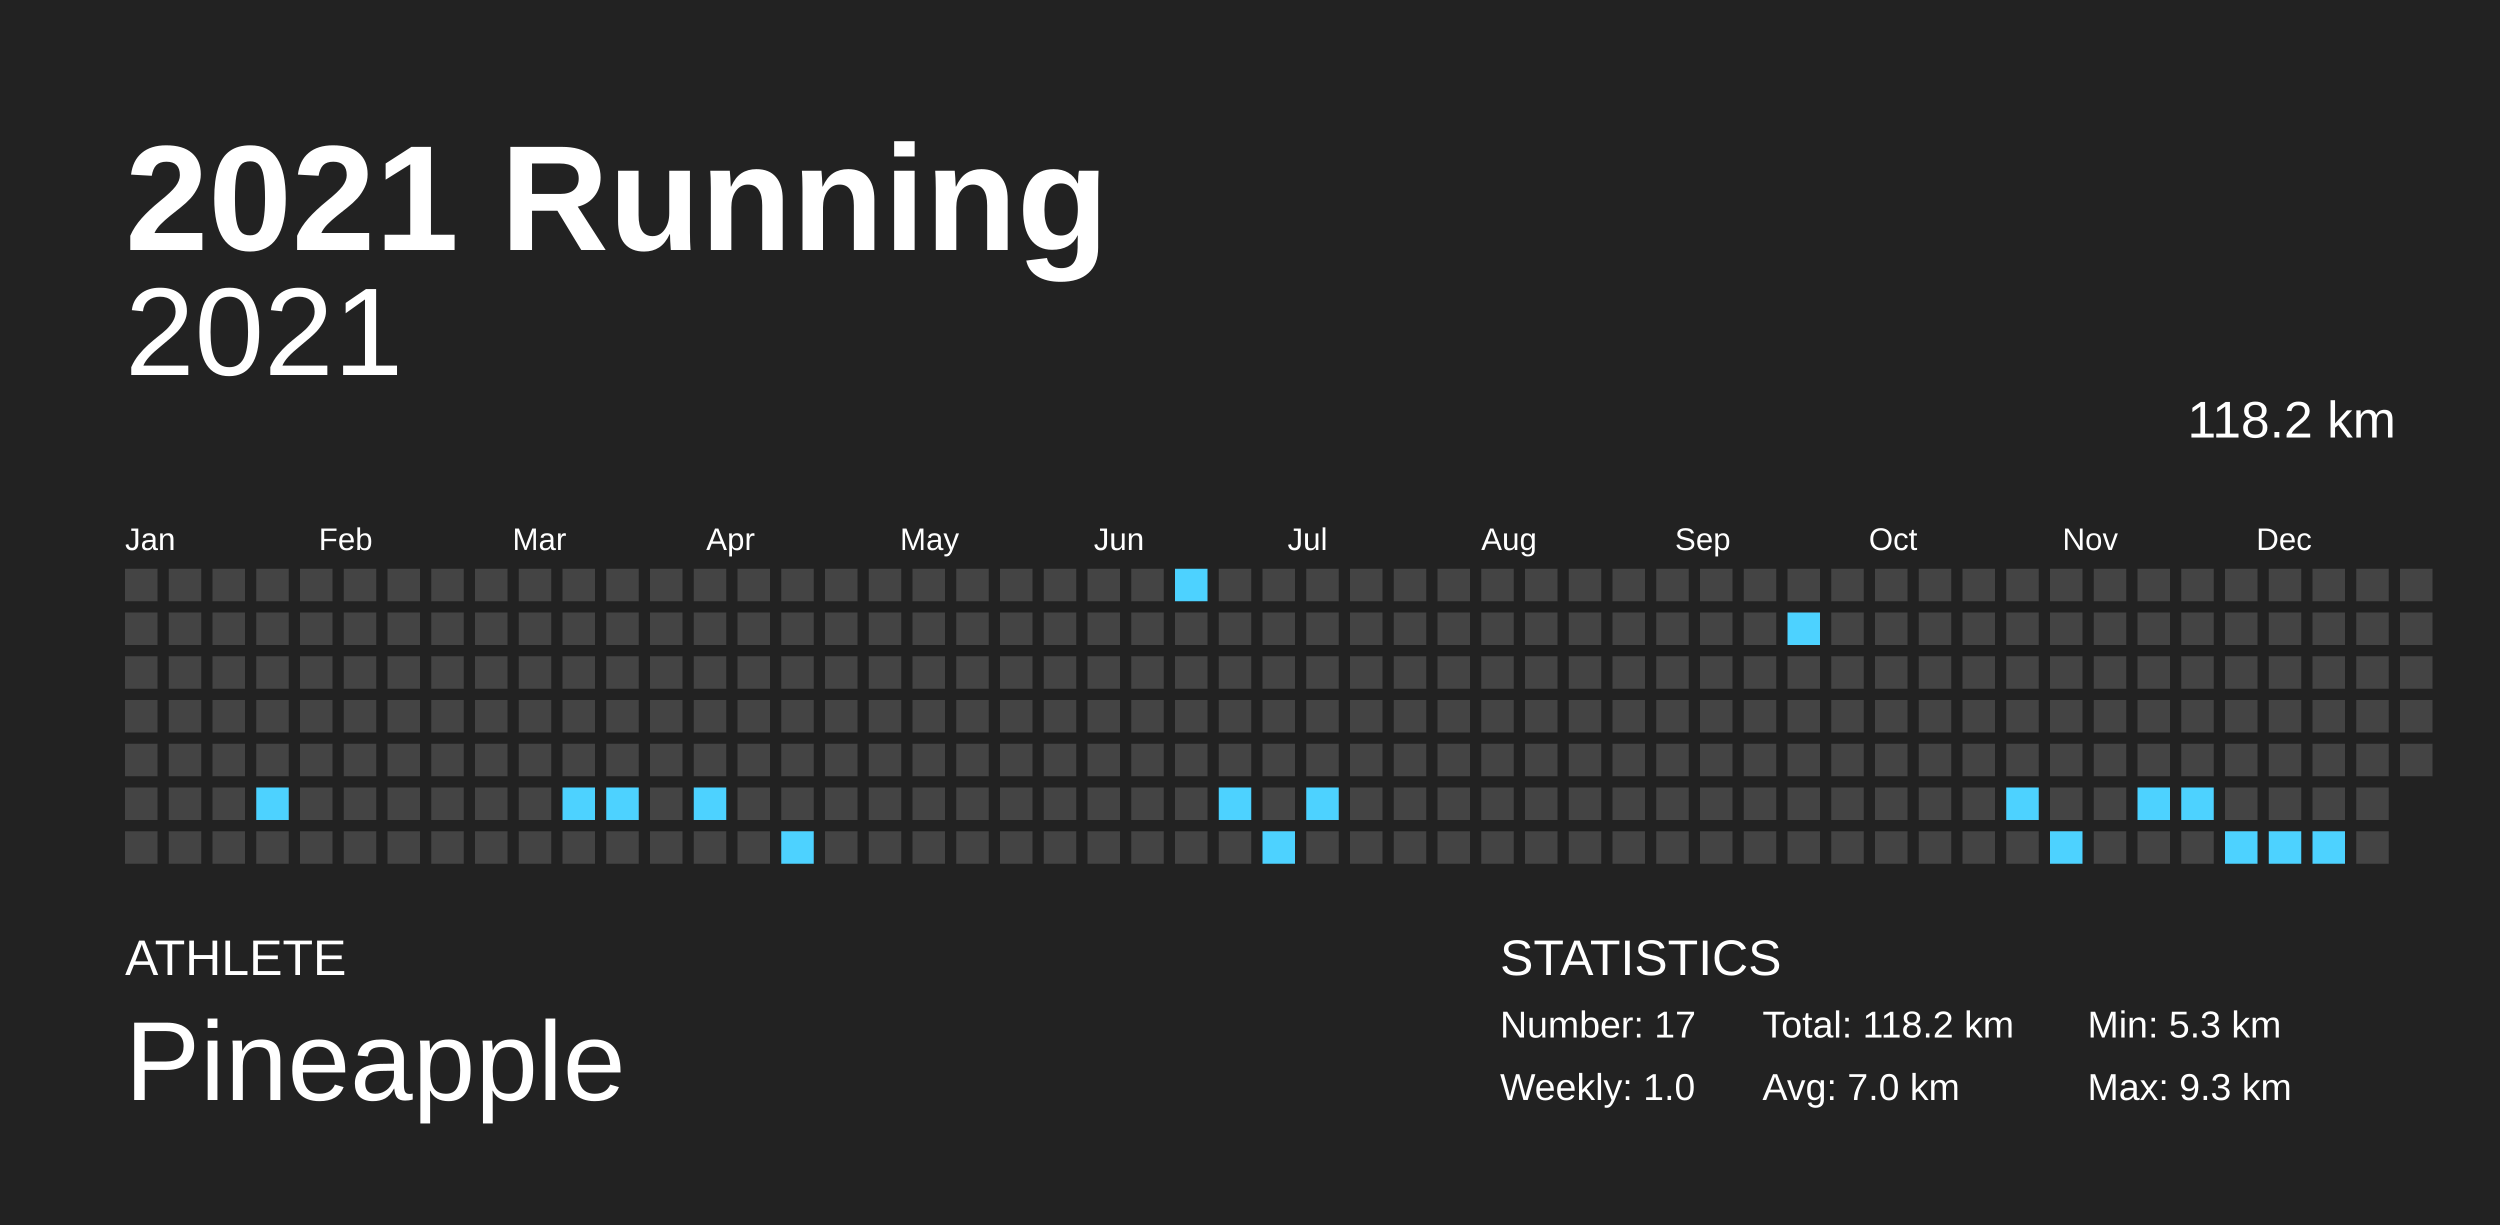
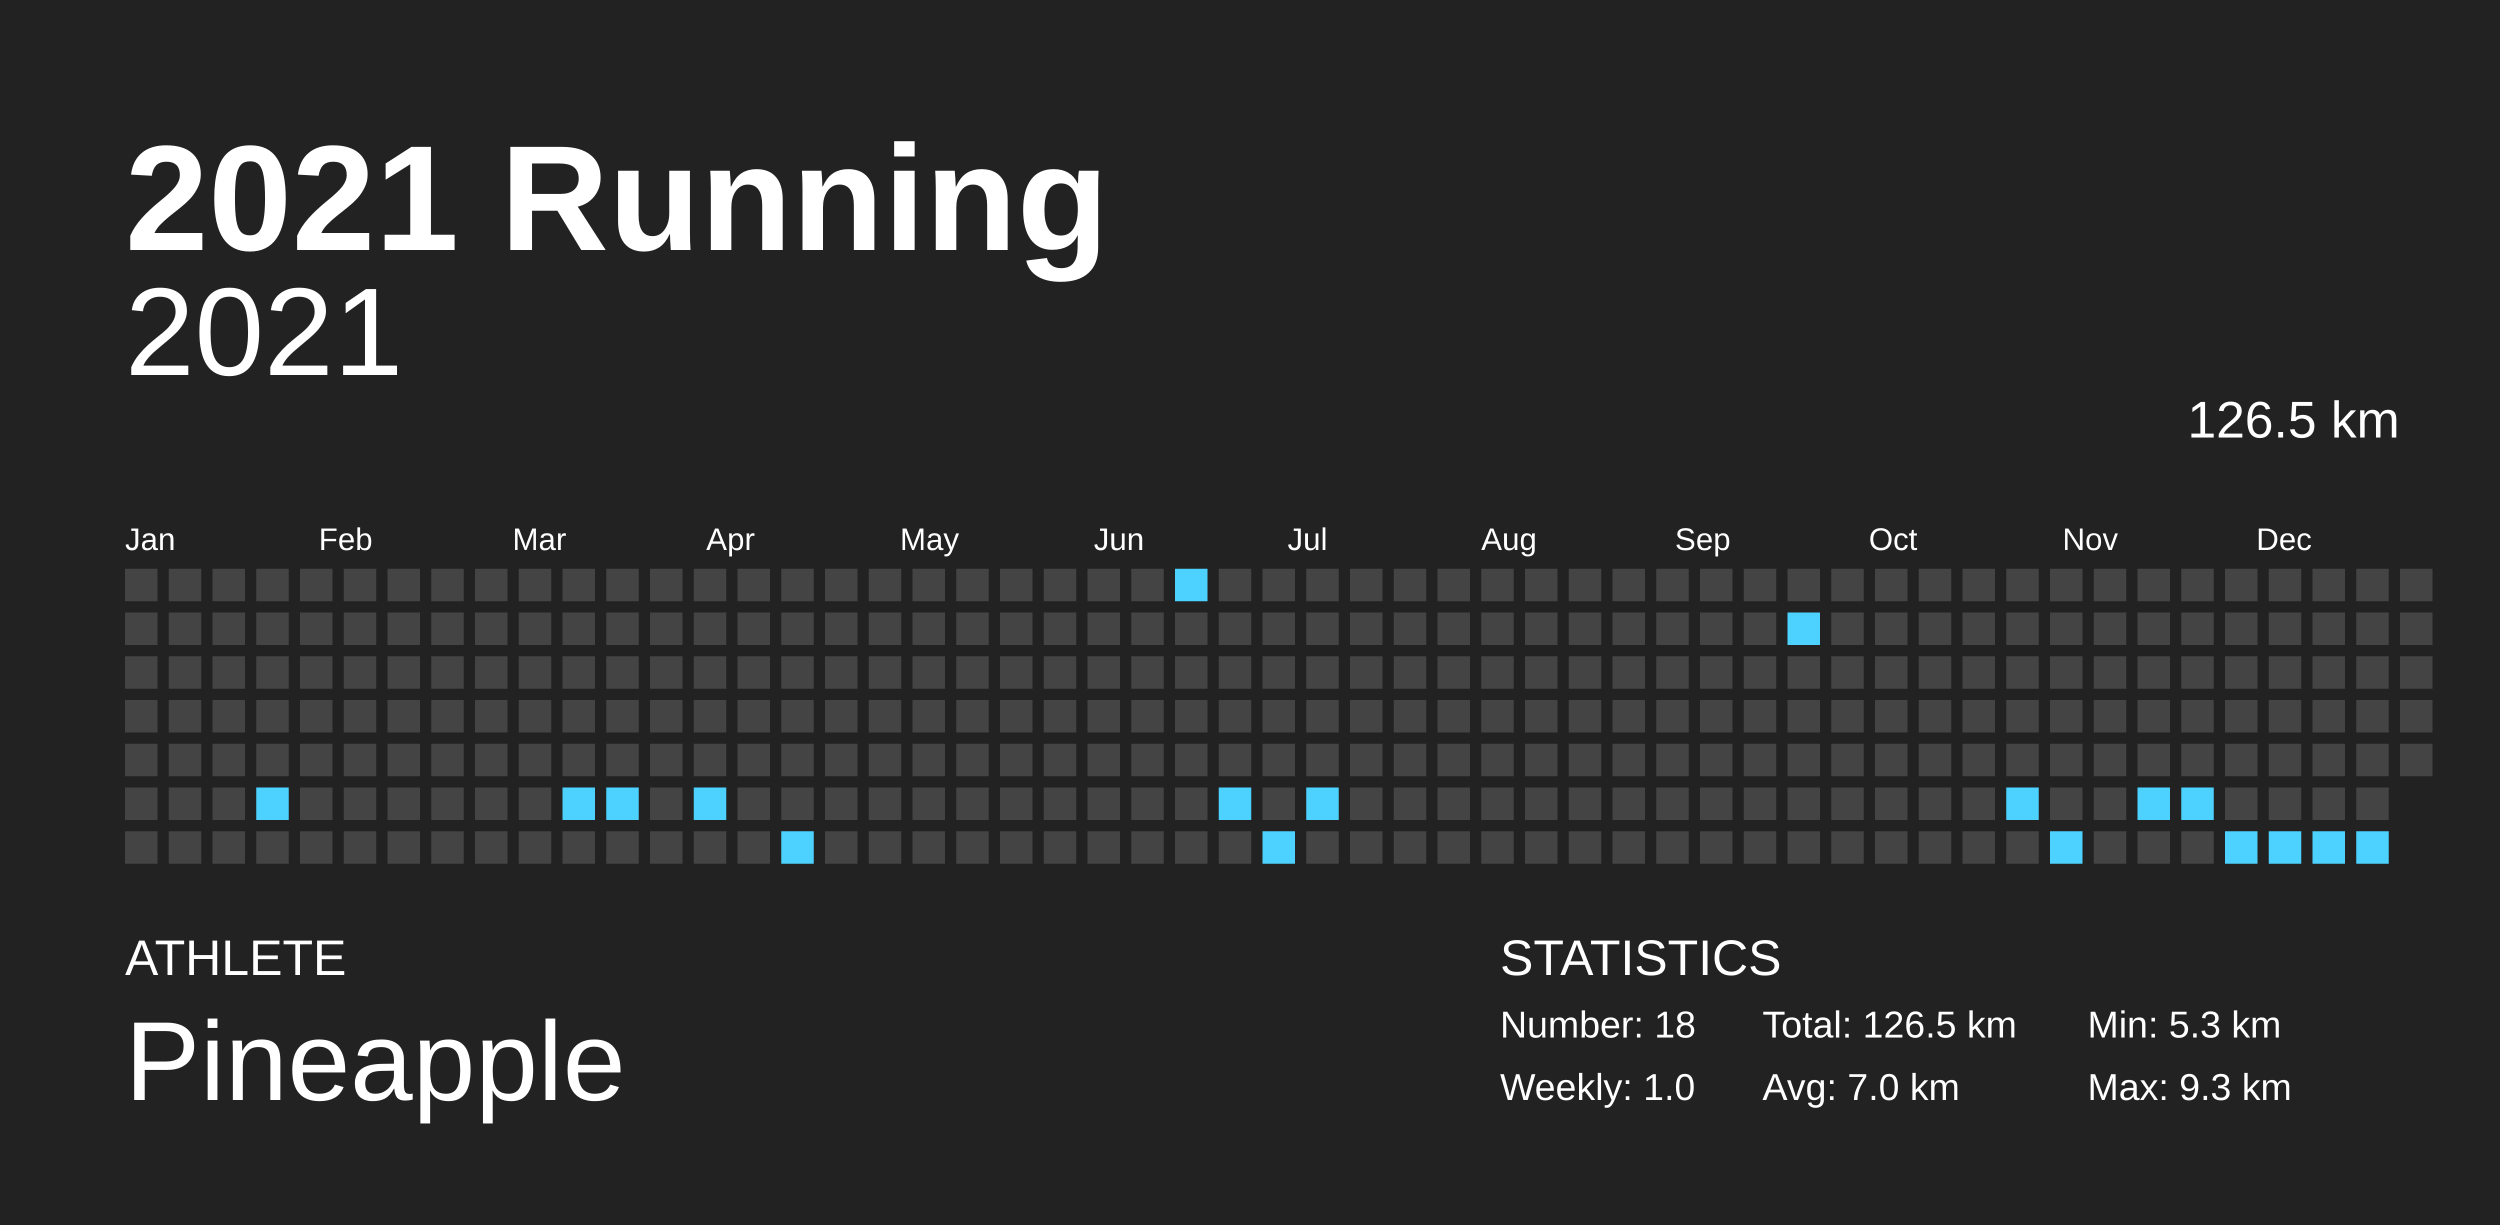
<svg xmlns="http://www.w3.org/2000/svg" baseProfile="full" height="98mm" version="1.1" viewBox="0,0,200,98" width="200mm">
  <defs />
  <rect fill="#222222" height="98" width="200" x="0" y="0" />
  <text fill="#FFFFFF" style="font-size:12px; font-family:Arial; font-weight:bold;" x="10" y="20">2021 Running</text>
  <text fill="#FFFFFF" style="font-size:4px; font-family:Arial" x="10" y="78">ATHLETE</text>
  <text fill="#FFFFFF" style="font-size:9px; font-family:Arial" x="10" y="88">Pineapple</text>
  <text fill="#FFFFFF" style="font-size:4px; font-family:Arial" x="120" y="78">STATISTICS</text>
-   <text fill="#FFFFFF" style="font-size:3px; font-family:Arial" x="120" y="83">Number: 17</text>
+   <text fill="#FFFFFF" style="font-size:3px; font-family:Arial" x="120" y="83">Number: 18</text>
  <text fill="#FFFFFF" style="font-size:3px; font-family:Arial" x="120" y="88">Weekly: 1.0</text>
-   <text fill="#FFFFFF" style="font-size:3px; font-family:Arial" x="141" y="83">Total: 118.2 km</text>
+   <text fill="#FFFFFF" style="font-size:3px; font-family:Arial" x="141" y="83">Total: 126.5 km</text>
  <text fill="#FFFFFF" style="font-size:3px; font-family:Arial" x="141" y="88">Avg: 7.0 km</text>
  <text fill="#FFFFFF" style="font-size:3px; font-family:Arial" x="167" y="83">Min: 5.3 km</text>
  <text fill="#FFFFFF" style="font-size:3px; font-family:Arial" x="167" y="88">Max: 9.3 km</text>
  <text alignment-baseline="hanging" fill="#FFFFFF" style="font-size:10.0px; font-family:Arial;" x="10" y="30">2021</text>
-   <text alignment-baseline="hanging" fill="#FFFFFF" style="font-size:4.125px; font-family:Arial;" x="175" y="35">118.2 km</text>
+   <text alignment-baseline="hanging" fill="#FFFFFF" style="font-size:4.125px; font-family:Arial;" x="175" y="35">126.5 km</text>
  <text fill="#FFFFFF" style="font-size:2.5px; font-family:Arial" x="10.0" y="44">Jan</text>
  <text fill="#FFFFFF" style="font-size:2.5px; font-family:Arial" x="25.5" y="44">Feb</text>
  <text fill="#FFFFFF" style="font-size:2.5px; font-family:Arial" x="41.0" y="44">Mar</text>
  <text fill="#FFFFFF" style="font-size:2.5px; font-family:Arial" x="56.5" y="44">Apr</text>
  <text fill="#FFFFFF" style="font-size:2.5px; font-family:Arial" x="72.0" y="44">May</text>
  <text fill="#FFFFFF" style="font-size:2.5px; font-family:Arial" x="87.5" y="44">Jun</text>
  <text fill="#FFFFFF" style="font-size:2.5px; font-family:Arial" x="103.0" y="44">Jul</text>
  <text fill="#FFFFFF" style="font-size:2.5px; font-family:Arial" x="118.5" y="44">Aug</text>
  <text fill="#FFFFFF" style="font-size:2.5px; font-family:Arial" x="134.0" y="44">Sep</text>
  <text fill="#FFFFFF" style="font-size:2.5px; font-family:Arial" x="149.5" y="44">Oct</text>
  <text fill="#FFFFFF" style="font-size:2.5px; font-family:Arial" x="165.0" y="44">Nov</text>
  <text fill="#FFFFFF" style="font-size:2.5px; font-family:Arial" x="180.5" y="44">Dec</text>
  <rect fill="#444444" height="2.6" width="2.6" x="10.0" y="45.5" />
  <rect fill="#444444" height="2.6" width="2.6" x="10.0" y="49.0" />
  <rect fill="#444444" height="2.6" width="2.6" x="10.0" y="52.5" />
  <rect fill="#444444" height="2.6" width="2.6" x="10.0" y="56.0" />
  <rect fill="#444444" height="2.6" width="2.6" x="10.0" y="59.5" />
  <rect fill="#444444" height="2.6" width="2.6" x="10.0" y="63.0" />
  <rect fill="#444444" height="2.6" width="2.6" x="10.0" y="66.5" />
  <rect fill="#444444" height="2.6" width="2.6" x="13.5" y="45.5" />
  <rect fill="#444444" height="2.6" width="2.6" x="13.5" y="49.0" />
  <rect fill="#444444" height="2.6" width="2.6" x="13.5" y="52.5" />
  <rect fill="#444444" height="2.6" width="2.6" x="13.5" y="56.0" />
  <rect fill="#444444" height="2.6" width="2.6" x="13.5" y="59.5" />
  <rect fill="#444444" height="2.6" width="2.6" x="13.5" y="63.0" />
  <rect fill="#444444" height="2.6" width="2.6" x="13.5" y="66.5" />
  <rect fill="#444444" height="2.6" width="2.6" x="17.0" y="45.5" />
  <rect fill="#444444" height="2.6" width="2.6" x="17.0" y="49.0" />
  <rect fill="#444444" height="2.6" width="2.6" x="17.0" y="52.5" />
  <rect fill="#444444" height="2.6" width="2.6" x="17.0" y="56.0" />
  <rect fill="#444444" height="2.6" width="2.6" x="17.0" y="59.5" />
  <rect fill="#444444" height="2.6" width="2.6" x="17.0" y="63.0" />
  <rect fill="#444444" height="2.6" width="2.6" x="17.0" y="66.5" />
  <rect fill="#444444" height="2.6" width="2.6" x="20.5" y="45.5" />
  <rect fill="#444444" height="2.6" width="2.6" x="20.5" y="49.0" />
  <rect fill="#444444" height="2.6" width="2.6" x="20.5" y="52.5" />
  <rect fill="#444444" height="2.6" width="2.6" x="20.5" y="56.0" />
  <rect fill="#444444" height="2.6" width="2.6" x="20.5" y="59.5" />
  <rect fill="#4dd2ff" height="2.6" width="2.6" x="20.5" y="63.0" />
  <rect fill="#444444" height="2.6" width="2.6" x="20.5" y="66.5" />
  <rect fill="#444444" height="2.6" width="2.6" x="24.0" y="45.5" />
  <rect fill="#444444" height="2.6" width="2.6" x="24.0" y="49.0" />
  <rect fill="#444444" height="2.6" width="2.6" x="24.0" y="52.5" />
  <rect fill="#444444" height="2.6" width="2.6" x="24.0" y="56.0" />
  <rect fill="#444444" height="2.6" width="2.6" x="24.0" y="59.5" />
  <rect fill="#444444" height="2.6" width="2.6" x="24.0" y="63.0" />
  <rect fill="#444444" height="2.6" width="2.6" x="24.0" y="66.5" />
  <rect fill="#444444" height="2.6" width="2.6" x="27.5" y="45.5" />
  <rect fill="#444444" height="2.6" width="2.6" x="27.5" y="49.0" />
  <rect fill="#444444" height="2.6" width="2.6" x="27.5" y="52.5" />
  <rect fill="#444444" height="2.6" width="2.6" x="27.5" y="56.0" />
  <rect fill="#444444" height="2.6" width="2.6" x="27.5" y="59.5" />
  <rect fill="#444444" height="2.6" width="2.6" x="27.5" y="63.0" />
  <rect fill="#444444" height="2.6" width="2.6" x="27.5" y="66.5" />
  <rect fill="#444444" height="2.6" width="2.6" x="31.0" y="45.5" />
  <rect fill="#444444" height="2.6" width="2.6" x="31.0" y="49.0" />
  <rect fill="#444444" height="2.6" width="2.6" x="31.0" y="52.5" />
  <rect fill="#444444" height="2.6" width="2.6" x="31.0" y="56.0" />
  <rect fill="#444444" height="2.6" width="2.6" x="31.0" y="59.5" />
  <rect fill="#444444" height="2.6" width="2.6" x="31.0" y="63.0" />
  <rect fill="#444444" height="2.6" width="2.6" x="31.0" y="66.5" />
  <rect fill="#444444" height="2.6" width="2.6" x="34.5" y="45.5" />
  <rect fill="#444444" height="2.6" width="2.6" x="34.5" y="49.0" />
  <rect fill="#444444" height="2.6" width="2.6" x="34.5" y="52.5" />
  <rect fill="#444444" height="2.6" width="2.6" x="34.5" y="56.0" />
  <rect fill="#444444" height="2.6" width="2.6" x="34.5" y="59.5" />
  <rect fill="#444444" height="2.6" width="2.6" x="34.5" y="63.0" />
  <rect fill="#444444" height="2.6" width="2.6" x="34.5" y="66.5" />
  <rect fill="#444444" height="2.6" width="2.6" x="38.0" y="45.5" />
  <rect fill="#444444" height="2.6" width="2.6" x="38.0" y="49.0" />
  <rect fill="#444444" height="2.6" width="2.6" x="38.0" y="52.5" />
  <rect fill="#444444" height="2.6" width="2.6" x="38.0" y="56.0" />
  <rect fill="#444444" height="2.6" width="2.6" x="38.0" y="59.5" />
  <rect fill="#444444" height="2.6" width="2.6" x="38.0" y="63.0" />
  <rect fill="#444444" height="2.6" width="2.6" x="38.0" y="66.5" />
  <rect fill="#444444" height="2.6" width="2.6" x="41.5" y="45.5" />
  <rect fill="#444444" height="2.6" width="2.6" x="41.5" y="49.0" />
  <rect fill="#444444" height="2.6" width="2.6" x="41.5" y="52.5" />
  <rect fill="#444444" height="2.6" width="2.6" x="41.5" y="56.0" />
  <rect fill="#444444" height="2.6" width="2.6" x="41.5" y="59.5" />
  <rect fill="#444444" height="2.6" width="2.6" x="41.5" y="63.0" />
  <rect fill="#444444" height="2.6" width="2.6" x="41.5" y="66.5" />
  <rect fill="#444444" height="2.6" width="2.6" x="45.0" y="45.5" />
  <rect fill="#444444" height="2.6" width="2.6" x="45.0" y="49.0" />
  <rect fill="#444444" height="2.6" width="2.6" x="45.0" y="52.5" />
  <rect fill="#444444" height="2.6" width="2.6" x="45.0" y="56.0" />
  <rect fill="#444444" height="2.6" width="2.6" x="45.0" y="59.5" />
  <rect fill="#4dd2ff" height="2.6" width="2.6" x="45.0" y="63.0" />
  <rect fill="#444444" height="2.6" width="2.6" x="45.0" y="66.5" />
  <rect fill="#444444" height="2.6" width="2.6" x="48.5" y="45.5" />
  <rect fill="#444444" height="2.6" width="2.6" x="48.5" y="49.0" />
  <rect fill="#444444" height="2.6" width="2.6" x="48.5" y="52.5" />
  <rect fill="#444444" height="2.6" width="2.6" x="48.5" y="56.0" />
  <rect fill="#444444" height="2.6" width="2.6" x="48.5" y="59.5" />
  <rect fill="#4dd2ff" height="2.6" width="2.6" x="48.5" y="63.0" />
  <rect fill="#444444" height="2.6" width="2.6" x="48.5" y="66.5" />
  <rect fill="#444444" height="2.6" width="2.6" x="52.0" y="45.5" />
  <rect fill="#444444" height="2.6" width="2.6" x="52.0" y="49.0" />
  <rect fill="#444444" height="2.6" width="2.6" x="52.0" y="52.5" />
  <rect fill="#444444" height="2.6" width="2.6" x="52.0" y="56.0" />
  <rect fill="#444444" height="2.6" width="2.6" x="52.0" y="59.5" />
  <rect fill="#444444" height="2.6" width="2.6" x="52.0" y="63.0" />
  <rect fill="#444444" height="2.6" width="2.6" x="52.0" y="66.5" />
  <rect fill="#444444" height="2.6" width="2.6" x="55.5" y="45.5" />
  <rect fill="#444444" height="2.6" width="2.6" x="55.5" y="49.0" />
  <rect fill="#444444" height="2.6" width="2.6" x="55.5" y="52.5" />
  <rect fill="#444444" height="2.6" width="2.6" x="55.5" y="56.0" />
  <rect fill="#444444" height="2.6" width="2.6" x="55.5" y="59.5" />
  <rect fill="#4dd2ff" height="2.6" width="2.6" x="55.5" y="63.0" />
  <rect fill="#444444" height="2.6" width="2.6" x="55.5" y="66.5" />
  <rect fill="#444444" height="2.6" width="2.6" x="59.0" y="45.5" />
  <rect fill="#444444" height="2.6" width="2.6" x="59.0" y="49.0" />
  <rect fill="#444444" height="2.6" width="2.6" x="59.0" y="52.5" />
  <rect fill="#444444" height="2.6" width="2.6" x="59.0" y="56.0" />
  <rect fill="#444444" height="2.6" width="2.6" x="59.0" y="59.5" />
  <rect fill="#444444" height="2.6" width="2.6" x="59.0" y="63.0" />
  <rect fill="#444444" height="2.6" width="2.6" x="59.0" y="66.5" />
  <rect fill="#444444" height="2.6" width="2.6" x="62.5" y="45.5" />
  <rect fill="#444444" height="2.6" width="2.6" x="62.5" y="49.0" />
  <rect fill="#444444" height="2.6" width="2.6" x="62.5" y="52.5" />
  <rect fill="#444444" height="2.6" width="2.6" x="62.5" y="56.0" />
  <rect fill="#444444" height="2.6" width="2.6" x="62.5" y="59.5" />
  <rect fill="#444444" height="2.6" width="2.6" x="62.5" y="63.0" />
  <rect fill="#4dd2ff" height="2.6" width="2.6" x="62.5" y="66.5" />
  <rect fill="#444444" height="2.6" width="2.6" x="66.0" y="45.5" />
  <rect fill="#444444" height="2.6" width="2.6" x="66.0" y="49.0" />
  <rect fill="#444444" height="2.6" width="2.6" x="66.0" y="52.5" />
  <rect fill="#444444" height="2.6" width="2.6" x="66.0" y="56.0" />
  <rect fill="#444444" height="2.6" width="2.6" x="66.0" y="59.5" />
  <rect fill="#444444" height="2.6" width="2.6" x="66.0" y="63.0" />
  <rect fill="#444444" height="2.6" width="2.6" x="66.0" y="66.5" />
  <rect fill="#444444" height="2.6" width="2.6" x="69.5" y="45.5" />
  <rect fill="#444444" height="2.6" width="2.6" x="69.5" y="49.0" />
  <rect fill="#444444" height="2.6" width="2.6" x="69.5" y="52.5" />
  <rect fill="#444444" height="2.6" width="2.6" x="69.5" y="56.0" />
  <rect fill="#444444" height="2.6" width="2.6" x="69.5" y="59.5" />
  <rect fill="#444444" height="2.6" width="2.6" x="69.5" y="63.0" />
  <rect fill="#444444" height="2.6" width="2.6" x="69.5" y="66.5" />
  <rect fill="#444444" height="2.6" width="2.6" x="73.0" y="45.5" />
  <rect fill="#444444" height="2.6" width="2.6" x="73.0" y="49.0" />
  <rect fill="#444444" height="2.6" width="2.6" x="73.0" y="52.5" />
  <rect fill="#444444" height="2.6" width="2.6" x="73.0" y="56.0" />
  <rect fill="#444444" height="2.6" width="2.6" x="73.0" y="59.5" />
  <rect fill="#444444" height="2.6" width="2.6" x="73.0" y="63.0" />
  <rect fill="#444444" height="2.6" width="2.6" x="73.0" y="66.5" />
  <rect fill="#444444" height="2.6" width="2.6" x="76.5" y="45.5" />
  <rect fill="#444444" height="2.6" width="2.6" x="76.5" y="49.0" />
  <rect fill="#444444" height="2.6" width="2.6" x="76.5" y="52.5" />
  <rect fill="#444444" height="2.6" width="2.6" x="76.5" y="56.0" />
  <rect fill="#444444" height="2.6" width="2.6" x="76.5" y="59.5" />
  <rect fill="#444444" height="2.6" width="2.6" x="76.5" y="63.0" />
  <rect fill="#444444" height="2.6" width="2.6" x="76.5" y="66.5" />
  <rect fill="#444444" height="2.6" width="2.6" x="80.0" y="45.5" />
  <rect fill="#444444" height="2.6" width="2.6" x="80.0" y="49.0" />
  <rect fill="#444444" height="2.6" width="2.6" x="80.0" y="52.5" />
  <rect fill="#444444" height="2.6" width="2.6" x="80.0" y="56.0" />
  <rect fill="#444444" height="2.6" width="2.6" x="80.0" y="59.5" />
  <rect fill="#444444" height="2.6" width="2.6" x="80.0" y="63.0" />
  <rect fill="#444444" height="2.6" width="2.6" x="80.0" y="66.5" />
  <rect fill="#444444" height="2.6" width="2.6" x="83.5" y="45.5" />
  <rect fill="#444444" height="2.6" width="2.6" x="83.5" y="49.0" />
  <rect fill="#444444" height="2.6" width="2.6" x="83.5" y="52.5" />
  <rect fill="#444444" height="2.6" width="2.6" x="83.5" y="56.0" />
  <rect fill="#444444" height="2.6" width="2.6" x="83.5" y="59.5" />
  <rect fill="#444444" height="2.6" width="2.6" x="83.5" y="63.0" />
  <rect fill="#444444" height="2.6" width="2.6" x="83.5" y="66.5" />
  <rect fill="#444444" height="2.6" width="2.6" x="87.0" y="45.5" />
  <rect fill="#444444" height="2.6" width="2.6" x="87.0" y="49.0" />
  <rect fill="#444444" height="2.6" width="2.6" x="87.0" y="52.5" />
  <rect fill="#444444" height="2.6" width="2.6" x="87.0" y="56.0" />
  <rect fill="#444444" height="2.6" width="2.6" x="87.0" y="59.5" />
  <rect fill="#444444" height="2.6" width="2.6" x="87.0" y="63.0" />
  <rect fill="#444444" height="2.6" width="2.6" x="87.0" y="66.5" />
  <rect fill="#444444" height="2.6" width="2.6" x="90.5" y="45.5" />
  <rect fill="#444444" height="2.6" width="2.6" x="90.5" y="49.0" />
  <rect fill="#444444" height="2.6" width="2.6" x="90.5" y="52.5" />
  <rect fill="#444444" height="2.6" width="2.6" x="90.5" y="56.0" />
  <rect fill="#444444" height="2.6" width="2.6" x="90.5" y="59.5" />
  <rect fill="#444444" height="2.6" width="2.6" x="90.5" y="63.0" />
  <rect fill="#444444" height="2.6" width="2.6" x="90.5" y="66.5" />
  <rect fill="#4dd2ff" height="2.6" width="2.6" x="94.0" y="45.5" />
  <rect fill="#444444" height="2.6" width="2.6" x="94.0" y="49.0" />
  <rect fill="#444444" height="2.6" width="2.6" x="94.0" y="52.5" />
  <rect fill="#444444" height="2.6" width="2.6" x="94.0" y="56.0" />
  <rect fill="#444444" height="2.6" width="2.6" x="94.0" y="59.5" />
  <rect fill="#444444" height="2.6" width="2.6" x="94.0" y="63.0" />
  <rect fill="#444444" height="2.6" width="2.6" x="94.0" y="66.5" />
  <rect fill="#444444" height="2.6" width="2.6" x="97.5" y="45.5" />
  <rect fill="#444444" height="2.6" width="2.6" x="97.5" y="49.0" />
  <rect fill="#444444" height="2.6" width="2.6" x="97.5" y="52.5" />
  <rect fill="#444444" height="2.6" width="2.6" x="97.5" y="56.0" />
  <rect fill="#444444" height="2.6" width="2.6" x="97.5" y="59.5" />
  <rect fill="#4dd2ff" height="2.6" width="2.6" x="97.5" y="63.0" />
  <rect fill="#444444" height="2.6" width="2.6" x="97.5" y="66.5" />
  <rect fill="#444444" height="2.6" width="2.6" x="101.0" y="45.5" />
  <rect fill="#444444" height="2.6" width="2.6" x="101.0" y="49.0" />
  <rect fill="#444444" height="2.6" width="2.6" x="101.0" y="52.5" />
  <rect fill="#444444" height="2.6" width="2.6" x="101.0" y="56.0" />
  <rect fill="#444444" height="2.6" width="2.6" x="101.0" y="59.5" />
  <rect fill="#444444" height="2.6" width="2.6" x="101.0" y="63.0" />
  <rect fill="#4dd2ff" height="2.6" width="2.6" x="101.0" y="66.5" />
  <rect fill="#444444" height="2.6" width="2.6" x="104.5" y="45.5" />
  <rect fill="#444444" height="2.6" width="2.6" x="104.5" y="49.0" />
  <rect fill="#444444" height="2.6" width="2.6" x="104.5" y="52.5" />
  <rect fill="#444444" height="2.6" width="2.6" x="104.5" y="56.0" />
  <rect fill="#444444" height="2.6" width="2.6" x="104.5" y="59.5" />
  <rect fill="#4dd2ff" height="2.6" width="2.6" x="104.5" y="63.0" />
  <rect fill="#444444" height="2.6" width="2.6" x="104.5" y="66.5" />
  <rect fill="#444444" height="2.6" width="2.6" x="108.0" y="45.5" />
  <rect fill="#444444" height="2.6" width="2.6" x="108.0" y="49.0" />
  <rect fill="#444444" height="2.6" width="2.6" x="108.0" y="52.5" />
  <rect fill="#444444" height="2.6" width="2.6" x="108.0" y="56.0" />
  <rect fill="#444444" height="2.6" width="2.6" x="108.0" y="59.5" />
  <rect fill="#444444" height="2.6" width="2.6" x="108.0" y="63.0" />
  <rect fill="#444444" height="2.6" width="2.6" x="108.0" y="66.5" />
  <rect fill="#444444" height="2.6" width="2.6" x="111.5" y="45.5" />
  <rect fill="#444444" height="2.6" width="2.6" x="111.5" y="49.0" />
  <rect fill="#444444" height="2.6" width="2.6" x="111.5" y="52.5" />
  <rect fill="#444444" height="2.6" width="2.6" x="111.5" y="56.0" />
  <rect fill="#444444" height="2.6" width="2.6" x="111.5" y="59.5" />
  <rect fill="#444444" height="2.6" width="2.6" x="111.5" y="63.0" />
  <rect fill="#444444" height="2.6" width="2.6" x="111.5" y="66.5" />
  <rect fill="#444444" height="2.6" width="2.6" x="115.0" y="45.5" />
  <rect fill="#444444" height="2.6" width="2.6" x="115.0" y="49.0" />
  <rect fill="#444444" height="2.6" width="2.6" x="115.0" y="52.5" />
  <rect fill="#444444" height="2.6" width="2.6" x="115.0" y="56.0" />
  <rect fill="#444444" height="2.6" width="2.6" x="115.0" y="59.5" />
  <rect fill="#444444" height="2.6" width="2.6" x="115.0" y="63.0" />
  <rect fill="#444444" height="2.6" width="2.6" x="115.0" y="66.5" />
  <rect fill="#444444" height="2.6" width="2.6" x="118.5" y="45.5" />
  <rect fill="#444444" height="2.6" width="2.6" x="118.5" y="49.0" />
  <rect fill="#444444" height="2.6" width="2.6" x="118.5" y="52.5" />
  <rect fill="#444444" height="2.6" width="2.6" x="118.5" y="56.0" />
  <rect fill="#444444" height="2.6" width="2.6" x="118.5" y="59.5" />
  <rect fill="#444444" height="2.6" width="2.6" x="118.5" y="63.0" />
  <rect fill="#444444" height="2.6" width="2.6" x="118.5" y="66.5" />
  <rect fill="#444444" height="2.6" width="2.6" x="122.0" y="45.5" />
  <rect fill="#444444" height="2.6" width="2.6" x="122.0" y="49.0" />
  <rect fill="#444444" height="2.6" width="2.6" x="122.0" y="52.5" />
  <rect fill="#444444" height="2.6" width="2.6" x="122.0" y="56.0" />
  <rect fill="#444444" height="2.6" width="2.6" x="122.0" y="59.5" />
  <rect fill="#444444" height="2.6" width="2.6" x="122.0" y="63.0" />
  <rect fill="#444444" height="2.6" width="2.6" x="122.0" y="66.5" />
  <rect fill="#444444" height="2.6" width="2.6" x="125.5" y="45.5" />
  <rect fill="#444444" height="2.6" width="2.6" x="125.5" y="49.0" />
  <rect fill="#444444" height="2.6" width="2.6" x="125.5" y="52.5" />
  <rect fill="#444444" height="2.6" width="2.6" x="125.5" y="56.0" />
  <rect fill="#444444" height="2.6" width="2.6" x="125.5" y="59.5" />
  <rect fill="#444444" height="2.6" width="2.6" x="125.5" y="63.0" />
  <rect fill="#444444" height="2.6" width="2.6" x="125.5" y="66.5" />
  <rect fill="#444444" height="2.6" width="2.6" x="129.0" y="45.5" />
  <rect fill="#444444" height="2.6" width="2.6" x="129.0" y="49.0" />
  <rect fill="#444444" height="2.6" width="2.6" x="129.0" y="52.5" />
  <rect fill="#444444" height="2.6" width="2.6" x="129.0" y="56.0" />
  <rect fill="#444444" height="2.6" width="2.6" x="129.0" y="59.5" />
  <rect fill="#444444" height="2.6" width="2.6" x="129.0" y="63.0" />
  <rect fill="#444444" height="2.6" width="2.6" x="129.0" y="66.5" />
  <rect fill="#444444" height="2.6" width="2.6" x="132.5" y="45.5" />
  <rect fill="#444444" height="2.6" width="2.6" x="132.5" y="49.0" />
  <rect fill="#444444" height="2.6" width="2.6" x="132.5" y="52.5" />
  <rect fill="#444444" height="2.6" width="2.6" x="132.5" y="56.0" />
  <rect fill="#444444" height="2.6" width="2.6" x="132.5" y="59.5" />
  <rect fill="#444444" height="2.6" width="2.6" x="132.5" y="63.0" />
  <rect fill="#444444" height="2.6" width="2.6" x="132.5" y="66.5" />
  <rect fill="#444444" height="2.6" width="2.6" x="136.0" y="45.5" />
  <rect fill="#444444" height="2.6" width="2.6" x="136.0" y="49.0" />
  <rect fill="#444444" height="2.6" width="2.6" x="136.0" y="52.5" />
  <rect fill="#444444" height="2.6" width="2.6" x="136.0" y="56.0" />
  <rect fill="#444444" height="2.6" width="2.6" x="136.0" y="59.5" />
  <rect fill="#444444" height="2.6" width="2.6" x="136.0" y="63.0" />
  <rect fill="#444444" height="2.6" width="2.6" x="136.0" y="66.5" />
  <rect fill="#444444" height="2.6" width="2.6" x="139.5" y="45.5" />
  <rect fill="#444444" height="2.6" width="2.6" x="139.5" y="49.0" />
  <rect fill="#444444" height="2.6" width="2.6" x="139.5" y="52.5" />
  <rect fill="#444444" height="2.6" width="2.6" x="139.5" y="56.0" />
  <rect fill="#444444" height="2.6" width="2.6" x="139.5" y="59.5" />
  <rect fill="#444444" height="2.6" width="2.6" x="139.5" y="63.0" />
  <rect fill="#444444" height="2.6" width="2.6" x="139.5" y="66.5" />
  <rect fill="#444444" height="2.6" width="2.6" x="143.0" y="45.5" />
  <rect fill="#4dd2ff" height="2.6" width="2.6" x="143.0" y="49.0" />
  <rect fill="#444444" height="2.6" width="2.6" x="143.0" y="52.5" />
  <rect fill="#444444" height="2.6" width="2.6" x="143.0" y="56.0" />
  <rect fill="#444444" height="2.6" width="2.6" x="143.0" y="59.5" />
  <rect fill="#444444" height="2.6" width="2.6" x="143.0" y="63.0" />
  <rect fill="#444444" height="2.6" width="2.6" x="143.0" y="66.5" />
  <rect fill="#444444" height="2.6" width="2.6" x="146.5" y="45.5" />
  <rect fill="#444444" height="2.6" width="2.6" x="146.5" y="49.0" />
  <rect fill="#444444" height="2.6" width="2.6" x="146.5" y="52.5" />
  <rect fill="#444444" height="2.6" width="2.6" x="146.5" y="56.0" />
  <rect fill="#444444" height="2.6" width="2.6" x="146.5" y="59.5" />
  <rect fill="#444444" height="2.6" width="2.6" x="146.5" y="63.0" />
  <rect fill="#444444" height="2.6" width="2.6" x="146.5" y="66.5" />
  <rect fill="#444444" height="2.6" width="2.6" x="150.0" y="45.5" />
  <rect fill="#444444" height="2.6" width="2.6" x="150.0" y="49.0" />
  <rect fill="#444444" height="2.6" width="2.6" x="150.0" y="52.5" />
  <rect fill="#444444" height="2.6" width="2.6" x="150.0" y="56.0" />
  <rect fill="#444444" height="2.6" width="2.6" x="150.0" y="59.5" />
  <rect fill="#444444" height="2.6" width="2.6" x="150.0" y="63.0" />
  <rect fill="#444444" height="2.6" width="2.6" x="150.0" y="66.5" />
  <rect fill="#444444" height="2.6" width="2.6" x="153.5" y="45.5" />
  <rect fill="#444444" height="2.6" width="2.6" x="153.5" y="49.0" />
  <rect fill="#444444" height="2.6" width="2.6" x="153.5" y="52.5" />
  <rect fill="#444444" height="2.6" width="2.6" x="153.5" y="56.0" />
  <rect fill="#444444" height="2.6" width="2.6" x="153.5" y="59.5" />
  <rect fill="#444444" height="2.6" width="2.6" x="153.5" y="63.0" />
  <rect fill="#444444" height="2.6" width="2.6" x="153.5" y="66.5" />
  <rect fill="#444444" height="2.6" width="2.6" x="157.0" y="45.5" />
  <rect fill="#444444" height="2.6" width="2.6" x="157.0" y="49.0" />
  <rect fill="#444444" height="2.6" width="2.6" x="157.0" y="52.5" />
  <rect fill="#444444" height="2.6" width="2.6" x="157.0" y="56.0" />
  <rect fill="#444444" height="2.6" width="2.6" x="157.0" y="59.5" />
  <rect fill="#444444" height="2.6" width="2.6" x="157.0" y="63.0" />
  <rect fill="#444444" height="2.6" width="2.6" x="157.0" y="66.5" />
  <rect fill="#444444" height="2.6" width="2.6" x="160.5" y="45.5" />
  <rect fill="#444444" height="2.6" width="2.6" x="160.5" y="49.0" />
  <rect fill="#444444" height="2.6" width="2.6" x="160.5" y="52.5" />
  <rect fill="#444444" height="2.6" width="2.6" x="160.5" y="56.0" />
  <rect fill="#444444" height="2.6" width="2.6" x="160.5" y="59.5" />
  <rect fill="#4dd2ff" height="2.6" width="2.6" x="160.5" y="63.0" />
  <rect fill="#444444" height="2.6" width="2.6" x="160.5" y="66.5" />
  <rect fill="#444444" height="2.6" width="2.6" x="164.0" y="45.5" />
  <rect fill="#444444" height="2.6" width="2.6" x="164.0" y="49.0" />
  <rect fill="#444444" height="2.6" width="2.6" x="164.0" y="52.5" />
  <rect fill="#444444" height="2.6" width="2.6" x="164.0" y="56.0" />
  <rect fill="#444444" height="2.6" width="2.6" x="164.0" y="59.5" />
  <rect fill="#444444" height="2.6" width="2.6" x="164.0" y="63.0" />
  <rect fill="#4dd2ff" height="2.6" width="2.6" x="164.0" y="66.5" />
  <rect fill="#444444" height="2.6" width="2.6" x="167.5" y="45.5" />
  <rect fill="#444444" height="2.6" width="2.6" x="167.5" y="49.0" />
  <rect fill="#444444" height="2.6" width="2.6" x="167.5" y="52.5" />
  <rect fill="#444444" height="2.6" width="2.6" x="167.5" y="56.0" />
  <rect fill="#444444" height="2.6" width="2.6" x="167.5" y="59.5" />
  <rect fill="#444444" height="2.6" width="2.6" x="167.5" y="63.0" />
  <rect fill="#444444" height="2.6" width="2.6" x="167.5" y="66.5" />
  <rect fill="#444444" height="2.6" width="2.6" x="171.0" y="45.5" />
  <rect fill="#444444" height="2.6" width="2.6" x="171.0" y="49.0" />
  <rect fill="#444444" height="2.6" width="2.6" x="171.0" y="52.5" />
  <rect fill="#444444" height="2.6" width="2.6" x="171.0" y="56.0" />
  <rect fill="#444444" height="2.6" width="2.6" x="171.0" y="59.5" />
  <rect fill="#4dd2ff" height="2.6" width="2.6" x="171.0" y="63.0" />
  <rect fill="#444444" height="2.6" width="2.6" x="171.0" y="66.5" />
  <rect fill="#444444" height="2.6" width="2.6" x="174.5" y="45.5" />
  <rect fill="#444444" height="2.6" width="2.6" x="174.5" y="49.0" />
  <rect fill="#444444" height="2.6" width="2.6" x="174.5" y="52.5" />
  <rect fill="#444444" height="2.6" width="2.6" x="174.5" y="56.0" />
  <rect fill="#444444" height="2.6" width="2.6" x="174.5" y="59.5" />
  <rect fill="#4dd2ff" height="2.6" width="2.6" x="174.5" y="63.0" />
  <rect fill="#444444" height="2.6" width="2.6" x="174.5" y="66.5" />
  <rect fill="#444444" height="2.6" width="2.6" x="178.0" y="45.5" />
  <rect fill="#444444" height="2.6" width="2.6" x="178.0" y="49.0" />
  <rect fill="#444444" height="2.6" width="2.6" x="178.0" y="52.5" />
  <rect fill="#444444" height="2.6" width="2.6" x="178.0" y="56.0" />
  <rect fill="#444444" height="2.6" width="2.6" x="178.0" y="59.5" />
  <rect fill="#444444" height="2.6" width="2.6" x="178.0" y="63.0" />
  <rect fill="#4dd2ff" height="2.6" width="2.6" x="178.0" y="66.5" />
  <rect fill="#444444" height="2.6" width="2.6" x="181.5" y="45.5" />
  <rect fill="#444444" height="2.6" width="2.6" x="181.5" y="49.0" />
  <rect fill="#444444" height="2.6" width="2.6" x="181.5" y="52.5" />
  <rect fill="#444444" height="2.6" width="2.6" x="181.5" y="56.0" />
  <rect fill="#444444" height="2.6" width="2.6" x="181.5" y="59.5" />
  <rect fill="#444444" height="2.6" width="2.6" x="181.5" y="63.0" />
  <rect fill="#4dd2ff" height="2.6" width="2.6" x="181.5" y="66.5" />
  <rect fill="#444444" height="2.6" width="2.6" x="185.0" y="45.5" />
  <rect fill="#444444" height="2.6" width="2.6" x="185.0" y="49.0" />
  <rect fill="#444444" height="2.6" width="2.6" x="185.0" y="52.5" />
  <rect fill="#444444" height="2.6" width="2.6" x="185.0" y="56.0" />
  <rect fill="#444444" height="2.6" width="2.6" x="185.0" y="59.5" />
  <rect fill="#444444" height="2.6" width="2.6" x="185.0" y="63.0" />
  <rect fill="#4dd2ff" height="2.6" width="2.6" x="185.0" y="66.5" />
  <rect fill="#444444" height="2.6" width="2.6" x="188.5" y="45.5" />
  <rect fill="#444444" height="2.6" width="2.6" x="188.5" y="49.0" />
  <rect fill="#444444" height="2.6" width="2.6" x="188.5" y="52.5" />
  <rect fill="#444444" height="2.6" width="2.6" x="188.5" y="56.0" />
  <rect fill="#444444" height="2.6" width="2.6" x="188.5" y="59.5" />
  <rect fill="#444444" height="2.6" width="2.6" x="188.5" y="63.0" />
-   <rect fill="#444444" height="2.6" width="2.6" x="188.5" y="66.5" />
+   <rect fill="#4dd2ff" height="2.6" width="2.6" x="188.5" y="66.5" />
  <rect fill="#444444" height="2.6" width="2.6" x="192.0" y="45.5" />
  <rect fill="#444444" height="2.6" width="2.6" x="192.0" y="49.0" />
  <rect fill="#444444" height="2.6" width="2.6" x="192.0" y="52.5" />
  <rect fill="#444444" height="2.6" width="2.6" x="192.0" y="56.0" />
  <rect fill="#444444" height="2.6" width="2.6" x="192.0" y="59.5" />
</svg>
